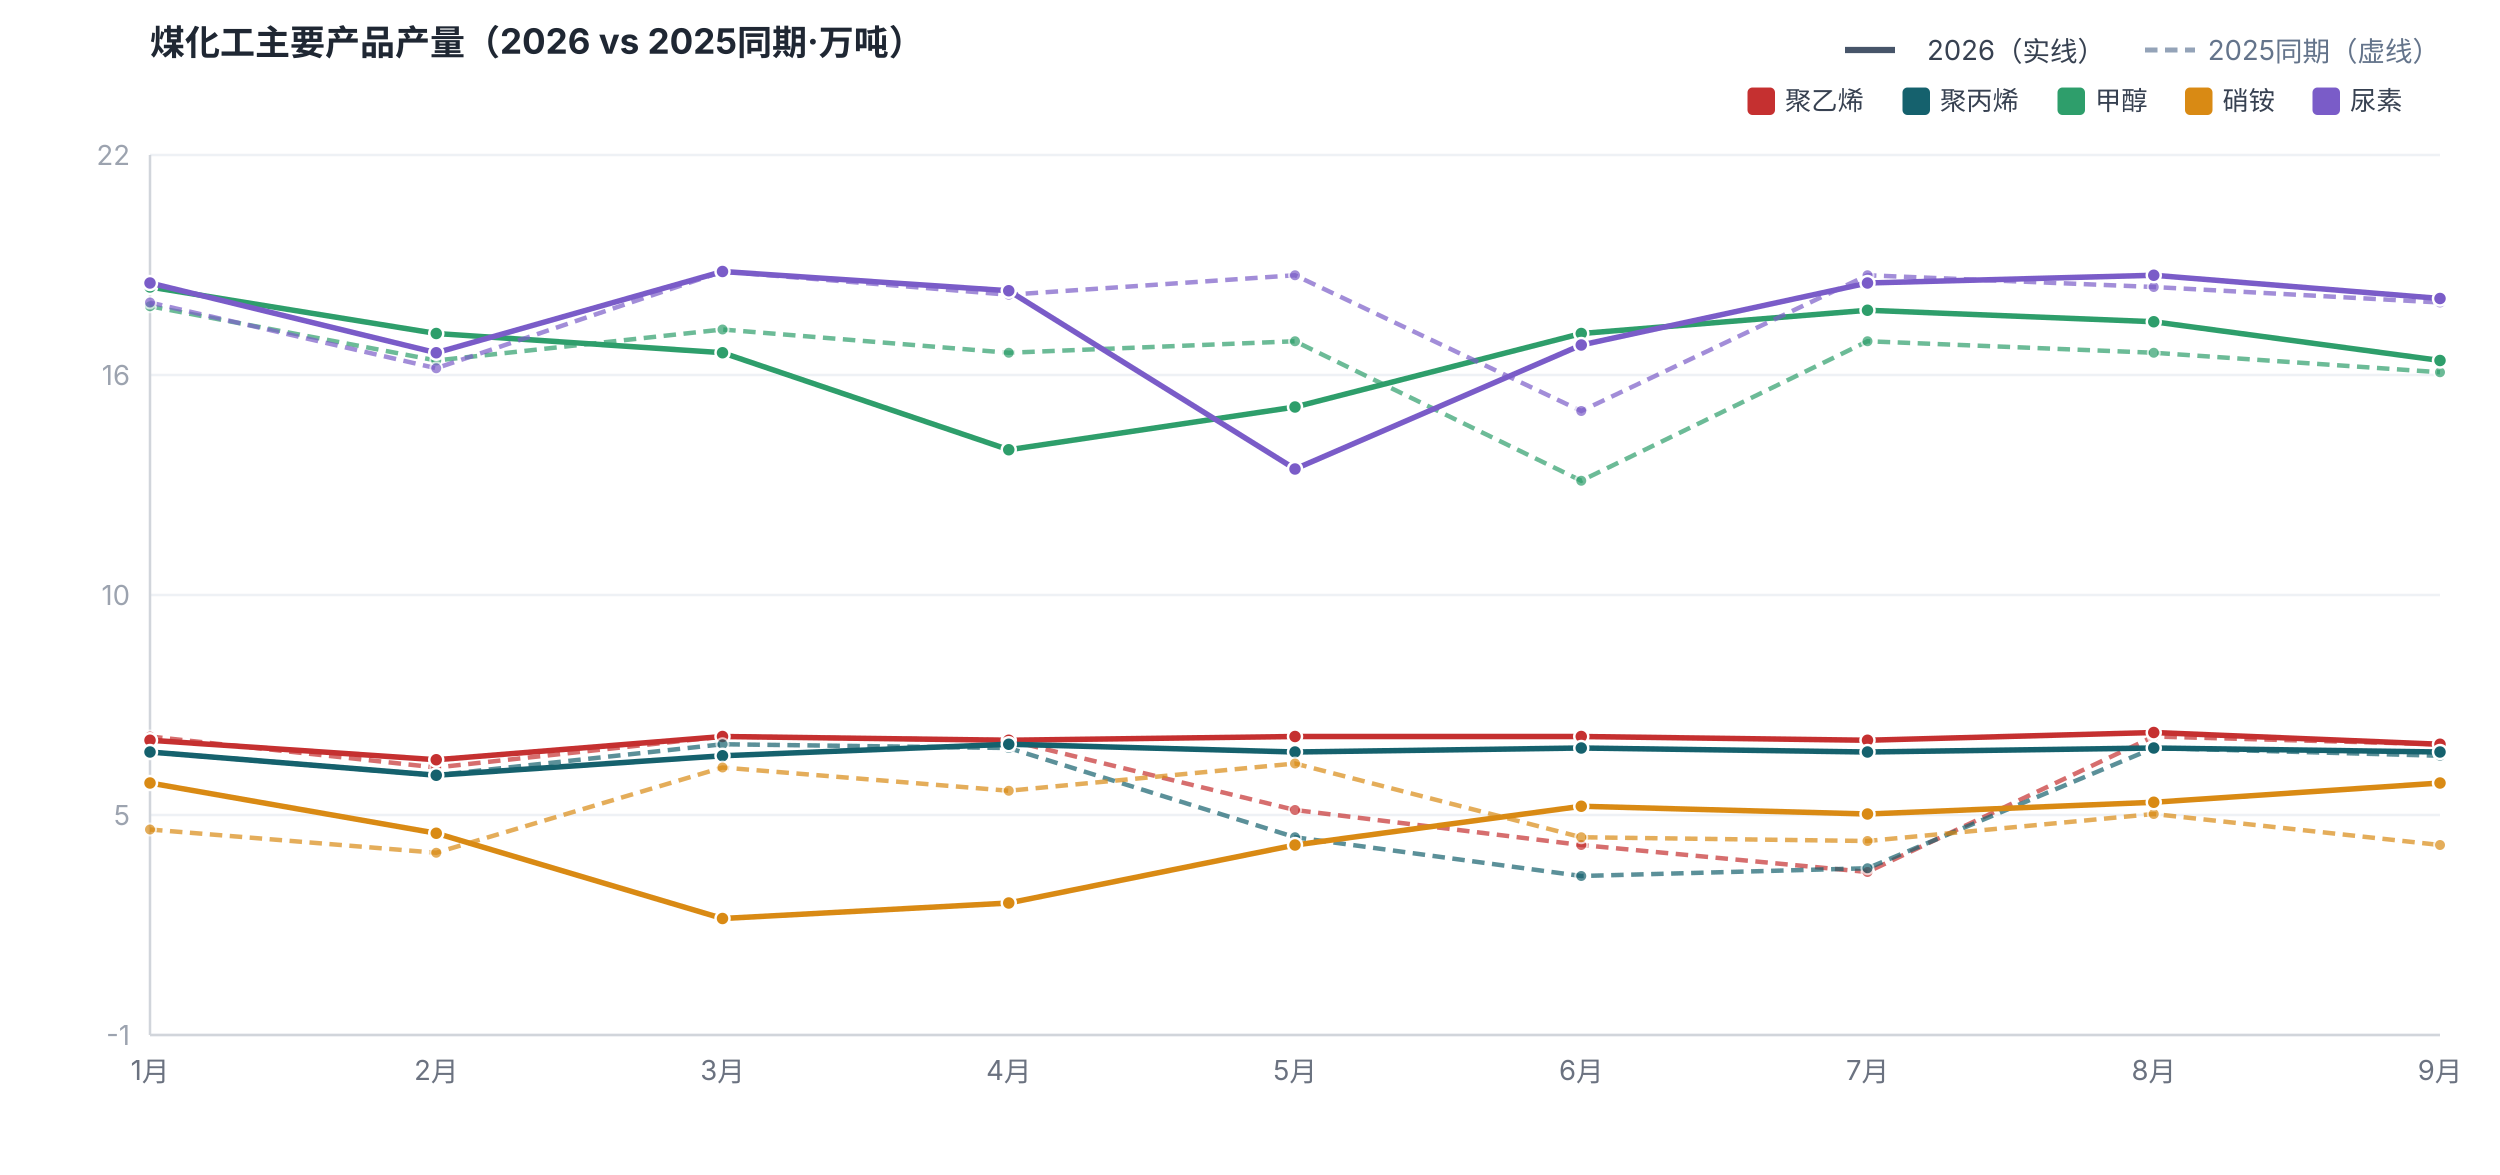
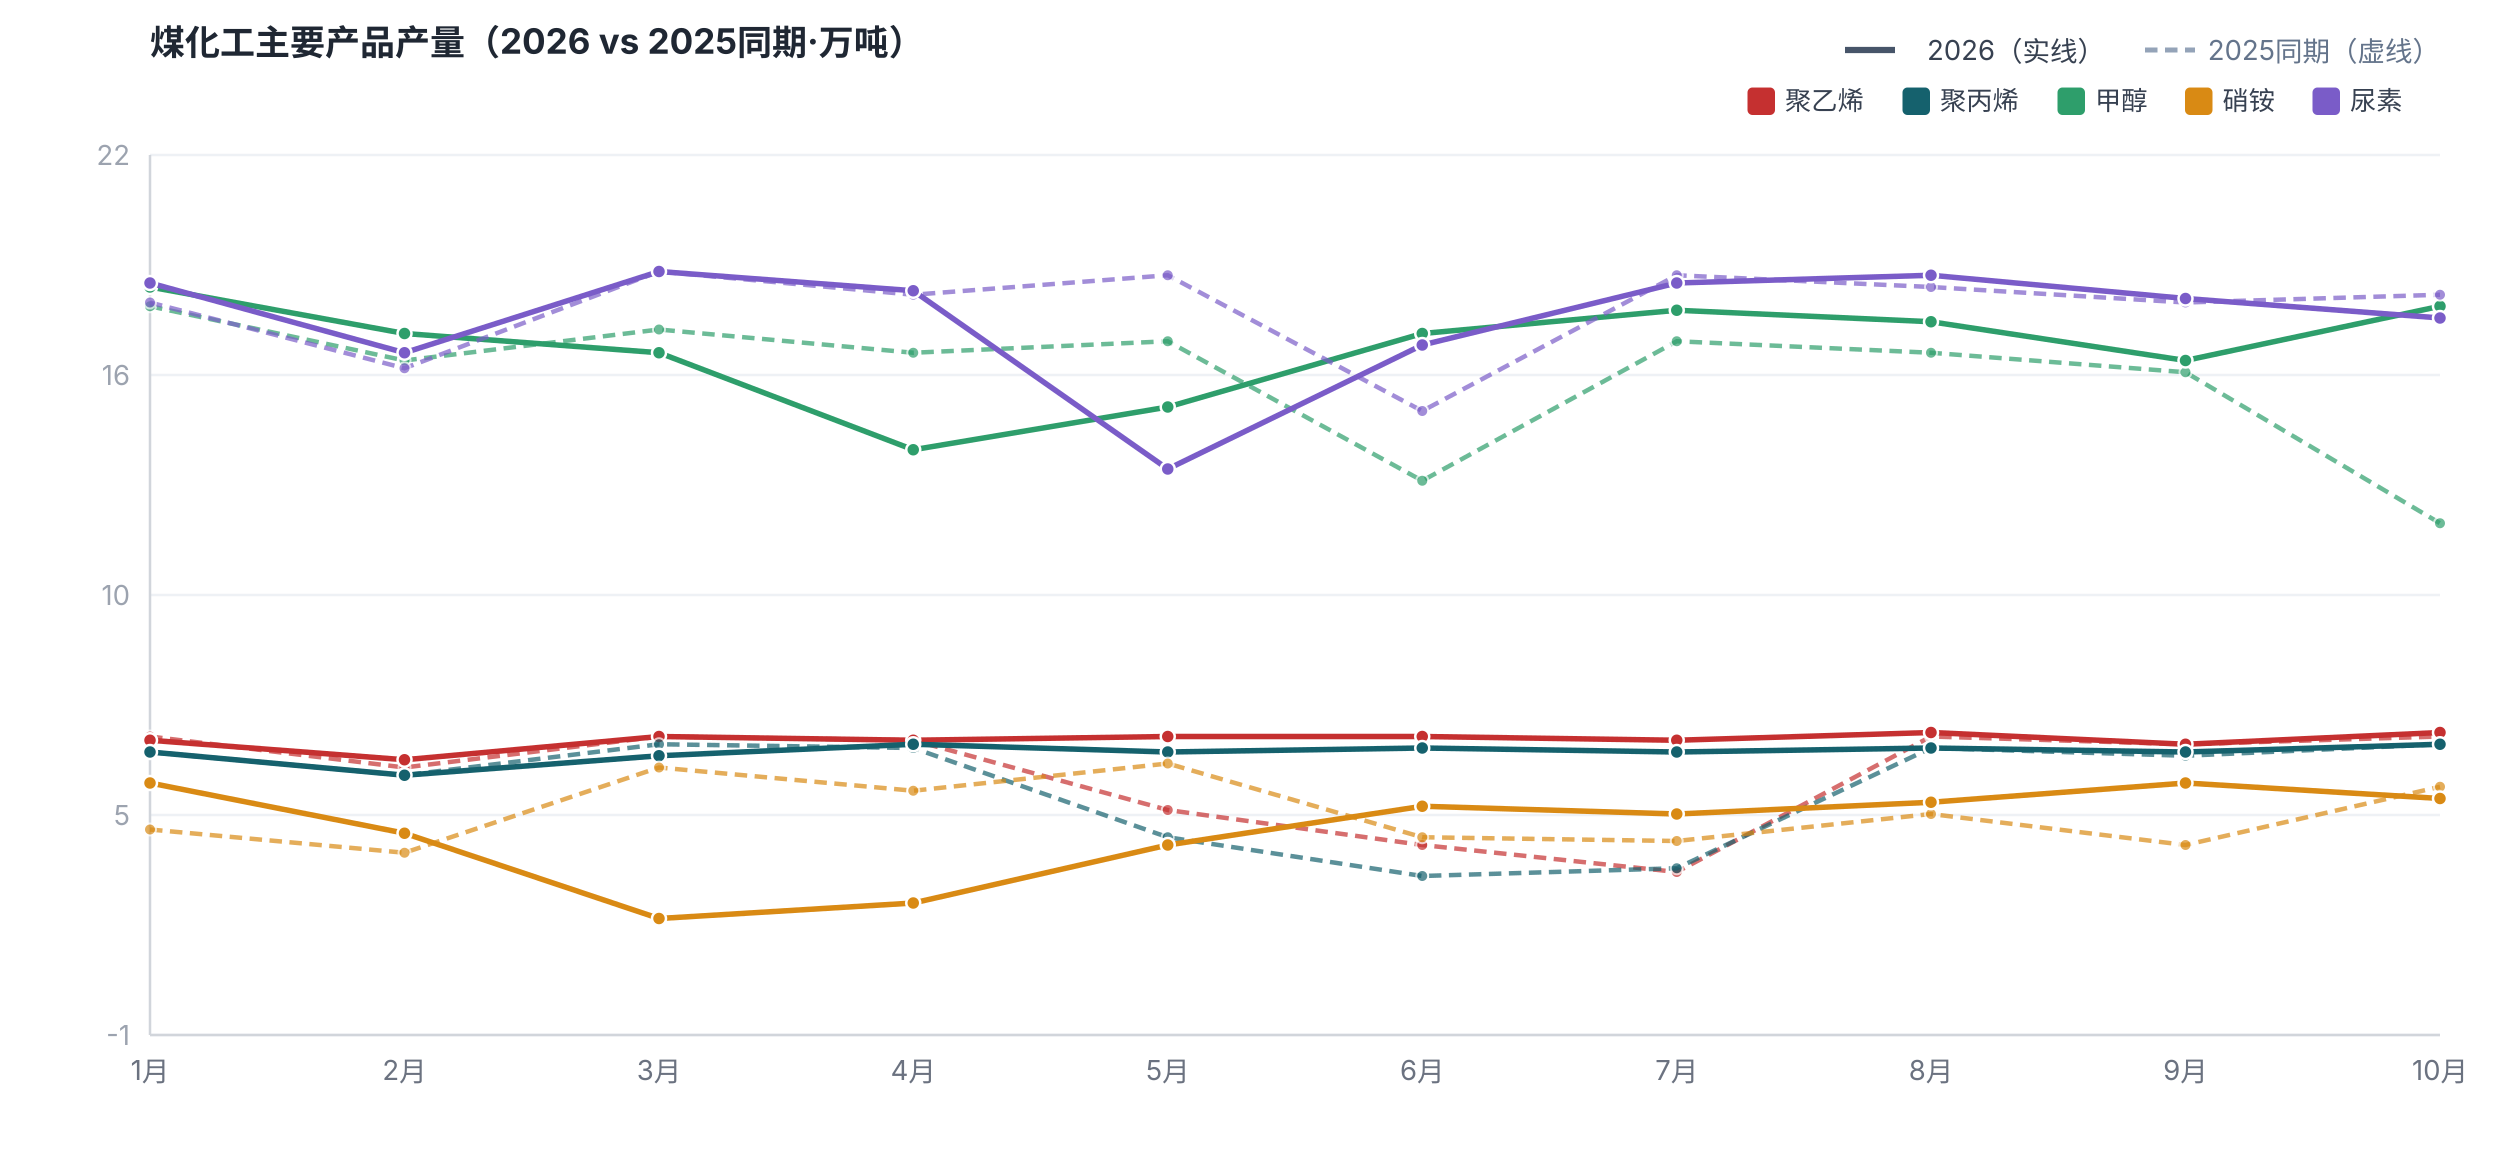
<svg xmlns="http://www.w3.org/2000/svg" viewBox="0 0 1000 470" font-family="-apple-system,Segoe UI,PingFang SC,sans-serif">
  <rect width="1000" height="470" fill="#ffffff" />
  <text x="60" y="22" fill="#1f2733" font-size="14" font-weight="700">煤化工主要产品产量（2026 vs 2025同期·万吨）</text>
  <text x="976" y="24" font-size="11" fill="#64748b" text-anchor="end">2025同期（虚线）</text>
  <line x1="858" y1="20" x2="878" y2="20" stroke="#94a3b8" stroke-width="2" stroke-dasharray="5 3" />
  <text x="842" y="24" font-size="11" fill="#374151" text-anchor="end">2026（实线）</text>
  <line x1="738" y1="20" x2="758" y2="20" stroke="#475569" stroke-width="2.5" />
  <rect x="699" y="35" width="11" height="11" rx="2" fill="#c53030" />
  <text x="714" y="44" font-size="10.5" fill="#374151">聚乙烯</text>
  <rect x="761" y="35" width="11" height="11" rx="2" fill="#15616d" />
  <text x="776" y="44" font-size="10.5" fill="#374151">聚丙烯</text>
  <rect x="823" y="35" width="11" height="11" rx="2" fill="#2e9e6b" />
  <text x="838" y="44" font-size="10.5" fill="#374151">甲醇</text>
  <rect x="874" y="35" width="11" height="11" rx="2" fill="#d98a14" />
  <text x="889" y="44" font-size="10.5" fill="#374151">硝铵</text>
  <rect x="925" y="35" width="11" height="11" rx="2" fill="#7a5cc8" />
  <text x="940" y="44" font-size="10.5" fill="#374151">尿素</text>
  <line x1="60" y1="414.0" x2="976" y2="414.0" stroke="#eef1f5" />
  <text x="52" y="418.0" font-size="11" fill="#9ca3af" text-anchor="end">-1</text>
  <line x1="60" y1="326.0" x2="976" y2="326.0" stroke="#eef1f5" />
  <text x="52" y="330.0" font-size="11" fill="#9ca3af" text-anchor="end">5</text>
  <line x1="60" y1="238.0" x2="976" y2="238.0" stroke="#eef1f5" />
  <text x="52" y="242.0" font-size="11" fill="#9ca3af" text-anchor="end">10</text>
  <line x1="60" y1="150.0" x2="976" y2="150.0" stroke="#eef1f5" />
  <text x="52" y="154.0" font-size="11" fill="#9ca3af" text-anchor="end">16</text>
  <line x1="60" y1="62.0" x2="976" y2="62.0" stroke="#eef1f5" />
  <text x="52" y="66.0" font-size="11" fill="#9ca3af" text-anchor="end">22</text>
  <line x1="60" y1="62" x2="60" y2="414" stroke="#d1d5db" />
  <line x1="60" y1="414" x2="976" y2="414" stroke="#d1d5db" />
-   <path d="M60.0 294.6 L174.5 307.0 L289.0 294.6 L403.5 296.1 L518.0 324.0 L632.5 338.0 L747.0 348.8 L861.5 294.6 L976.0 297.7" fill="none" stroke="#c53030" stroke-width="1.8" stroke-dasharray="5 3" opacity="0.7" />
+   <path d="M60.0 294.6 L161.8 307.0 L263.6 294.6 L365.3 296.1 L467.1 324.0 L568.9 338.0 L670.7 348.8 L772.4 294.6 L874.2 297.7 L976.0 294.6" fill="none" stroke="#c53030" stroke-width="1.8" stroke-dasharray="5 3" opacity="0.7" />
  <circle cx="60.0" cy="294.6" r="2.4" fill="#c53030" opacity="0.7" stroke="#fff" stroke-width="0.8" />
-   <circle cx="174.5" cy="307.0" r="2.4" fill="#c53030" opacity="0.7" stroke="#fff" stroke-width="0.8" />
-   <circle cx="289.0" cy="294.6" r="2.4" fill="#c53030" opacity="0.7" stroke="#fff" stroke-width="0.8" />
-   <circle cx="403.5" cy="296.1" r="2.4" fill="#c53030" opacity="0.7" stroke="#fff" stroke-width="0.8" />
-   <circle cx="518.0" cy="324.0" r="2.4" fill="#c53030" opacity="0.7" stroke="#fff" stroke-width="0.8" />
-   <circle cx="632.5" cy="338.0" r="2.4" fill="#c53030" opacity="0.7" stroke="#fff" stroke-width="0.8" />
-   <circle cx="747.0" cy="348.8" r="2.4" fill="#c53030" opacity="0.7" stroke="#fff" stroke-width="0.8" />
-   <circle cx="861.5" cy="294.6" r="2.4" fill="#c53030" opacity="0.7" stroke="#fff" stroke-width="0.8" />
-   <circle cx="976.0" cy="297.7" r="2.4" fill="#c53030" opacity="0.7" stroke="#fff" stroke-width="0.8" />
-   <path d="M60.0 296.1 L174.5 303.9 L289.0 294.6 L403.5 296.1 L518.0 294.6 L632.5 294.6 L747.0 296.1 L861.5 293.0 L976.0 297.7" fill="none" stroke="#c53030" stroke-width="2.2" />
+   <circle cx="161.8" cy="307.0" r="2.4" fill="#c53030" opacity="0.7" stroke="#fff" stroke-width="0.8" />
+   <circle cx="263.6" cy="294.6" r="2.4" fill="#c53030" opacity="0.7" stroke="#fff" stroke-width="0.8" />
+   <circle cx="365.3" cy="296.1" r="2.4" fill="#c53030" opacity="0.7" stroke="#fff" stroke-width="0.8" />
+   <circle cx="467.1" cy="324.0" r="2.4" fill="#c53030" opacity="0.7" stroke="#fff" stroke-width="0.8" />
+   <circle cx="568.9" cy="338.0" r="2.4" fill="#c53030" opacity="0.7" stroke="#fff" stroke-width="0.8" />
+   <circle cx="670.7" cy="348.8" r="2.4" fill="#c53030" opacity="0.7" stroke="#fff" stroke-width="0.8" />
+   <circle cx="772.4" cy="294.6" r="2.4" fill="#c53030" opacity="0.7" stroke="#fff" stroke-width="0.8" />
+   <circle cx="874.2" cy="297.7" r="2.4" fill="#c53030" opacity="0.7" stroke="#fff" stroke-width="0.8" />
+   <circle cx="976.0" cy="294.6" r="2.4" fill="#c53030" opacity="0.7" stroke="#fff" stroke-width="0.8" />
+   <path d="M60.0 296.1 L161.8 303.9 L263.6 294.6 L365.3 296.1 L467.1 294.6 L568.9 294.6 L670.7 296.1 L772.4 293.0 L874.2 297.7 L976.0 293.0" fill="none" stroke="#c53030" stroke-width="2.2" />
  <circle cx="60.0" cy="296.1" r="2.8" fill="#c53030" stroke="#fff" stroke-width="1" />
-   <circle cx="174.5" cy="303.9" r="2.8" fill="#c53030" stroke="#fff" stroke-width="1" />
-   <circle cx="289.0" cy="294.6" r="2.8" fill="#c53030" stroke="#fff" stroke-width="1" />
-   <circle cx="403.5" cy="296.1" r="2.8" fill="#c53030" stroke="#fff" stroke-width="1" />
-   <circle cx="518.0" cy="294.6" r="2.8" fill="#c53030" stroke="#fff" stroke-width="1" />
-   <circle cx="632.5" cy="294.6" r="2.8" fill="#c53030" stroke="#fff" stroke-width="1" />
-   <circle cx="747.0" cy="296.1" r="2.8" fill="#c53030" stroke="#fff" stroke-width="1" />
-   <circle cx="861.5" cy="293.0" r="2.8" fill="#c53030" stroke="#fff" stroke-width="1" />
-   <circle cx="976.0" cy="297.7" r="2.8" fill="#c53030" stroke="#fff" stroke-width="1" />
-   <path d="M60.0 300.8 L174.5 310.1 L289.0 297.7 L403.5 299.2 L518.0 334.9 L632.5 350.4 L747.0 347.3 L861.5 299.2 L976.0 302.3" fill="none" stroke="#15616d" stroke-width="1.8" stroke-dasharray="5 3" opacity="0.7" />
+   <circle cx="161.8" cy="303.9" r="2.8" fill="#c53030" stroke="#fff" stroke-width="1" />
+   <circle cx="263.6" cy="294.6" r="2.8" fill="#c53030" stroke="#fff" stroke-width="1" />
+   <circle cx="365.3" cy="296.1" r="2.8" fill="#c53030" stroke="#fff" stroke-width="1" />
+   <circle cx="467.1" cy="294.6" r="2.8" fill="#c53030" stroke="#fff" stroke-width="1" />
+   <circle cx="568.9" cy="294.6" r="2.8" fill="#c53030" stroke="#fff" stroke-width="1" />
+   <circle cx="670.7" cy="296.1" r="2.8" fill="#c53030" stroke="#fff" stroke-width="1" />
+   <circle cx="772.4" cy="293.0" r="2.8" fill="#c53030" stroke="#fff" stroke-width="1" />
+   <circle cx="874.2" cy="297.7" r="2.8" fill="#c53030" stroke="#fff" stroke-width="1" />
+   <circle cx="976.0" cy="293.0" r="2.8" fill="#c53030" stroke="#fff" stroke-width="1" />
+   <path d="M60.0 300.8 L161.8 310.1 L263.6 297.7 L365.3 299.2 L467.1 334.9 L568.9 350.4 L670.7 347.3 L772.4 299.2 L874.2 302.3 L976.0 297.7" fill="none" stroke="#15616d" stroke-width="1.8" stroke-dasharray="5 3" opacity="0.7" />
  <circle cx="60.0" cy="300.8" r="2.4" fill="#15616d" opacity="0.7" stroke="#fff" stroke-width="0.8" />
-   <circle cx="174.5" cy="310.1" r="2.4" fill="#15616d" opacity="0.7" stroke="#fff" stroke-width="0.8" />
-   <circle cx="289.0" cy="297.7" r="2.4" fill="#15616d" opacity="0.7" stroke="#fff" stroke-width="0.8" />
-   <circle cx="403.5" cy="299.2" r="2.4" fill="#15616d" opacity="0.7" stroke="#fff" stroke-width="0.8" />
-   <circle cx="518.0" cy="334.9" r="2.4" fill="#15616d" opacity="0.7" stroke="#fff" stroke-width="0.8" />
-   <circle cx="632.5" cy="350.4" r="2.4" fill="#15616d" opacity="0.7" stroke="#fff" stroke-width="0.8" />
-   <circle cx="747.0" cy="347.3" r="2.4" fill="#15616d" opacity="0.7" stroke="#fff" stroke-width="0.8" />
-   <circle cx="861.5" cy="299.2" r="2.4" fill="#15616d" opacity="0.7" stroke="#fff" stroke-width="0.8" />
-   <circle cx="976.0" cy="302.3" r="2.4" fill="#15616d" opacity="0.7" stroke="#fff" stroke-width="0.8" />
-   <path d="M60.0 300.8 L174.5 310.1 L289.0 302.3 L403.5 297.7 L518.0 300.8 L632.5 299.2 L747.0 300.8 L861.5 299.2 L976.0 300.8" fill="none" stroke="#15616d" stroke-width="2.2" />
+   <circle cx="161.8" cy="310.1" r="2.4" fill="#15616d" opacity="0.7" stroke="#fff" stroke-width="0.8" />
+   <circle cx="263.6" cy="297.7" r="2.4" fill="#15616d" opacity="0.7" stroke="#fff" stroke-width="0.8" />
+   <circle cx="365.3" cy="299.2" r="2.4" fill="#15616d" opacity="0.7" stroke="#fff" stroke-width="0.8" />
+   <circle cx="467.1" cy="334.9" r="2.4" fill="#15616d" opacity="0.7" stroke="#fff" stroke-width="0.8" />
+   <circle cx="568.9" cy="350.4" r="2.4" fill="#15616d" opacity="0.7" stroke="#fff" stroke-width="0.8" />
+   <circle cx="670.7" cy="347.3" r="2.4" fill="#15616d" opacity="0.7" stroke="#fff" stroke-width="0.8" />
+   <circle cx="772.4" cy="299.2" r="2.4" fill="#15616d" opacity="0.7" stroke="#fff" stroke-width="0.8" />
+   <circle cx="874.2" cy="302.3" r="2.4" fill="#15616d" opacity="0.7" stroke="#fff" stroke-width="0.8" />
+   <circle cx="976.0" cy="297.7" r="2.4" fill="#15616d" opacity="0.7" stroke="#fff" stroke-width="0.8" />
+   <path d="M60.0 300.8 L161.8 310.1 L263.6 302.3 L365.3 297.7 L467.1 300.8 L568.9 299.2 L670.7 300.8 L772.4 299.2 L874.2 300.8 L976.0 297.7" fill="none" stroke="#15616d" stroke-width="2.2" />
  <circle cx="60.0" cy="300.8" r="2.8" fill="#15616d" stroke="#fff" stroke-width="1" />
-   <circle cx="174.5" cy="310.1" r="2.8" fill="#15616d" stroke="#fff" stroke-width="1" />
-   <circle cx="289.0" cy="302.3" r="2.8" fill="#15616d" stroke="#fff" stroke-width="1" />
-   <circle cx="403.5" cy="297.7" r="2.8" fill="#15616d" stroke="#fff" stroke-width="1" />
-   <circle cx="518.0" cy="300.8" r="2.8" fill="#15616d" stroke="#fff" stroke-width="1" />
-   <circle cx="632.5" cy="299.2" r="2.8" fill="#15616d" stroke="#fff" stroke-width="1" />
-   <circle cx="747.0" cy="300.8" r="2.8" fill="#15616d" stroke="#fff" stroke-width="1" />
-   <circle cx="861.5" cy="299.2" r="2.8" fill="#15616d" stroke="#fff" stroke-width="1" />
-   <circle cx="976.0" cy="300.8" r="2.8" fill="#15616d" stroke="#fff" stroke-width="1" />
-   <path d="M60.0 122.5 L174.5 144.2 L289.0 131.8 L403.5 141.1 L518.0 136.5 L632.5 192.3 L747.0 136.5 L861.5 141.1 L976.0 148.9" fill="none" stroke="#2e9e6b" stroke-width="1.8" stroke-dasharray="5 3" opacity="0.7" />
+   <circle cx="161.8" cy="310.1" r="2.8" fill="#15616d" stroke="#fff" stroke-width="1" />
+   <circle cx="263.6" cy="302.3" r="2.8" fill="#15616d" stroke="#fff" stroke-width="1" />
+   <circle cx="365.3" cy="297.7" r="2.8" fill="#15616d" stroke="#fff" stroke-width="1" />
+   <circle cx="467.1" cy="300.8" r="2.8" fill="#15616d" stroke="#fff" stroke-width="1" />
+   <circle cx="568.9" cy="299.2" r="2.8" fill="#15616d" stroke="#fff" stroke-width="1" />
+   <circle cx="670.7" cy="300.8" r="2.8" fill="#15616d" stroke="#fff" stroke-width="1" />
+   <circle cx="772.4" cy="299.2" r="2.8" fill="#15616d" stroke="#fff" stroke-width="1" />
+   <circle cx="874.2" cy="300.8" r="2.8" fill="#15616d" stroke="#fff" stroke-width="1" />
+   <circle cx="976.0" cy="297.7" r="2.8" fill="#15616d" stroke="#fff" stroke-width="1" />
+   <path d="M60.0 122.5 L161.8 144.2 L263.6 131.8 L365.3 141.1 L467.1 136.5 L568.9 192.3 L670.7 136.5 L772.4 141.1 L874.2 148.9 L976.0 209.3" fill="none" stroke="#2e9e6b" stroke-width="1.8" stroke-dasharray="5 3" opacity="0.7" />
  <circle cx="60.0" cy="122.5" r="2.4" fill="#2e9e6b" opacity="0.7" stroke="#fff" stroke-width="0.8" />
-   <circle cx="174.5" cy="144.2" r="2.4" fill="#2e9e6b" opacity="0.7" stroke="#fff" stroke-width="0.8" />
-   <circle cx="289.0" cy="131.8" r="2.4" fill="#2e9e6b" opacity="0.7" stroke="#fff" stroke-width="0.8" />
-   <circle cx="403.5" cy="141.1" r="2.4" fill="#2e9e6b" opacity="0.7" stroke="#fff" stroke-width="0.8" />
-   <circle cx="518.0" cy="136.5" r="2.4" fill="#2e9e6b" opacity="0.7" stroke="#fff" stroke-width="0.8" />
-   <circle cx="632.5" cy="192.3" r="2.4" fill="#2e9e6b" opacity="0.7" stroke="#fff" stroke-width="0.8" />
-   <circle cx="747.0" cy="136.5" r="2.4" fill="#2e9e6b" opacity="0.7" stroke="#fff" stroke-width="0.8" />
-   <circle cx="861.5" cy="141.1" r="2.4" fill="#2e9e6b" opacity="0.7" stroke="#fff" stroke-width="0.8" />
-   <circle cx="976.0" cy="148.9" r="2.4" fill="#2e9e6b" opacity="0.7" stroke="#fff" stroke-width="0.8" />
-   <path d="M60.0 114.8 L174.5 133.4 L289.0 141.1 L403.5 179.9 L518.0 162.8 L632.5 133.4 L747.0 124.1 L861.5 128.7 L976.0 144.2" fill="none" stroke="#2e9e6b" stroke-width="2.2" />
+   <circle cx="161.8" cy="144.2" r="2.4" fill="#2e9e6b" opacity="0.7" stroke="#fff" stroke-width="0.8" />
+   <circle cx="263.6" cy="131.8" r="2.4" fill="#2e9e6b" opacity="0.7" stroke="#fff" stroke-width="0.8" />
+   <circle cx="365.3" cy="141.1" r="2.4" fill="#2e9e6b" opacity="0.7" stroke="#fff" stroke-width="0.8" />
+   <circle cx="467.1" cy="136.5" r="2.4" fill="#2e9e6b" opacity="0.7" stroke="#fff" stroke-width="0.8" />
+   <circle cx="568.9" cy="192.3" r="2.4" fill="#2e9e6b" opacity="0.7" stroke="#fff" stroke-width="0.8" />
+   <circle cx="670.7" cy="136.5" r="2.4" fill="#2e9e6b" opacity="0.7" stroke="#fff" stroke-width="0.8" />
+   <circle cx="772.4" cy="141.1" r="2.4" fill="#2e9e6b" opacity="0.7" stroke="#fff" stroke-width="0.8" />
+   <circle cx="874.2" cy="148.9" r="2.4" fill="#2e9e6b" opacity="0.7" stroke="#fff" stroke-width="0.8" />
+   <circle cx="976.0" cy="209.3" r="2.4" fill="#2e9e6b" opacity="0.7" stroke="#fff" stroke-width="0.8" />
+   <path d="M60.0 114.8 L161.8 133.4 L263.6 141.1 L365.3 179.9 L467.1 162.8 L568.9 133.4 L670.7 124.1 L772.4 128.7 L874.2 144.2 L976.0 122.5" fill="none" stroke="#2e9e6b" stroke-width="2.2" />
  <circle cx="60.0" cy="114.8" r="2.8" fill="#2e9e6b" stroke="#fff" stroke-width="1" />
-   <circle cx="174.5" cy="133.4" r="2.8" fill="#2e9e6b" stroke="#fff" stroke-width="1" />
-   <circle cx="289.0" cy="141.1" r="2.8" fill="#2e9e6b" stroke="#fff" stroke-width="1" />
-   <circle cx="403.5" cy="179.9" r="2.8" fill="#2e9e6b" stroke="#fff" stroke-width="1" />
-   <circle cx="518.0" cy="162.8" r="2.8" fill="#2e9e6b" stroke="#fff" stroke-width="1" />
-   <circle cx="632.5" cy="133.4" r="2.8" fill="#2e9e6b" stroke="#fff" stroke-width="1" />
-   <circle cx="747.0" cy="124.1" r="2.8" fill="#2e9e6b" stroke="#fff" stroke-width="1" />
-   <circle cx="861.5" cy="128.7" r="2.8" fill="#2e9e6b" stroke="#fff" stroke-width="1" />
-   <circle cx="976.0" cy="144.2" r="2.8" fill="#2e9e6b" stroke="#fff" stroke-width="1" />
-   <path d="M60.0 331.8 L174.5 341.1 L289.0 307.0 L403.5 316.3 L518.0 305.4 L632.5 334.9 L747.0 336.4 L861.5 325.6 L976.0 338.0" fill="none" stroke="#d98a14" stroke-width="1.8" stroke-dasharray="5 3" opacity="0.7" />
+   <circle cx="161.8" cy="133.4" r="2.8" fill="#2e9e6b" stroke="#fff" stroke-width="1" />
+   <circle cx="263.6" cy="141.1" r="2.8" fill="#2e9e6b" stroke="#fff" stroke-width="1" />
+   <circle cx="365.3" cy="179.9" r="2.8" fill="#2e9e6b" stroke="#fff" stroke-width="1" />
+   <circle cx="467.1" cy="162.8" r="2.8" fill="#2e9e6b" stroke="#fff" stroke-width="1" />
+   <circle cx="568.9" cy="133.4" r="2.8" fill="#2e9e6b" stroke="#fff" stroke-width="1" />
+   <circle cx="670.7" cy="124.1" r="2.8" fill="#2e9e6b" stroke="#fff" stroke-width="1" />
+   <circle cx="772.4" cy="128.7" r="2.8" fill="#2e9e6b" stroke="#fff" stroke-width="1" />
+   <circle cx="874.2" cy="144.2" r="2.8" fill="#2e9e6b" stroke="#fff" stroke-width="1" />
+   <circle cx="976.0" cy="122.5" r="2.8" fill="#2e9e6b" stroke="#fff" stroke-width="1" />
+   <path d="M60.0 331.8 L161.8 341.1 L263.6 307.0 L365.3 316.3 L467.1 305.4 L568.9 334.9 L670.7 336.4 L772.4 325.6 L874.2 338.0 L976.0 314.7" fill="none" stroke="#d98a14" stroke-width="1.8" stroke-dasharray="5 3" opacity="0.7" />
  <circle cx="60.0" cy="331.8" r="2.4" fill="#d98a14" opacity="0.7" stroke="#fff" stroke-width="0.8" />
-   <circle cx="174.5" cy="341.1" r="2.4" fill="#d98a14" opacity="0.7" stroke="#fff" stroke-width="0.8" />
-   <circle cx="289.0" cy="307.0" r="2.4" fill="#d98a14" opacity="0.7" stroke="#fff" stroke-width="0.8" />
-   <circle cx="403.5" cy="316.3" r="2.4" fill="#d98a14" opacity="0.7" stroke="#fff" stroke-width="0.8" />
-   <circle cx="518.0" cy="305.4" r="2.4" fill="#d98a14" opacity="0.7" stroke="#fff" stroke-width="0.8" />
-   <circle cx="632.5" cy="334.9" r="2.4" fill="#d98a14" opacity="0.7" stroke="#fff" stroke-width="0.8" />
-   <circle cx="747.0" cy="336.4" r="2.4" fill="#d98a14" opacity="0.7" stroke="#fff" stroke-width="0.8" />
-   <circle cx="861.5" cy="325.6" r="2.4" fill="#d98a14" opacity="0.7" stroke="#fff" stroke-width="0.8" />
-   <circle cx="976.0" cy="338.0" r="2.4" fill="#d98a14" opacity="0.7" stroke="#fff" stroke-width="0.8" />
-   <path d="M60.0 313.2 L174.5 333.3 L289.0 367.4 L403.5 361.2 L518.0 338.0 L632.5 322.5 L747.0 325.6 L861.5 320.9 L976.0 313.2" fill="none" stroke="#d98a14" stroke-width="2.2" />
+   <circle cx="161.8" cy="341.1" r="2.4" fill="#d98a14" opacity="0.7" stroke="#fff" stroke-width="0.8" />
+   <circle cx="263.6" cy="307.0" r="2.4" fill="#d98a14" opacity="0.7" stroke="#fff" stroke-width="0.8" />
+   <circle cx="365.3" cy="316.3" r="2.4" fill="#d98a14" opacity="0.7" stroke="#fff" stroke-width="0.8" />
+   <circle cx="467.1" cy="305.4" r="2.4" fill="#d98a14" opacity="0.7" stroke="#fff" stroke-width="0.8" />
+   <circle cx="568.9" cy="334.9" r="2.4" fill="#d98a14" opacity="0.7" stroke="#fff" stroke-width="0.8" />
+   <circle cx="670.7" cy="336.4" r="2.4" fill="#d98a14" opacity="0.7" stroke="#fff" stroke-width="0.8" />
+   <circle cx="772.4" cy="325.6" r="2.4" fill="#d98a14" opacity="0.7" stroke="#fff" stroke-width="0.8" />
+   <circle cx="874.2" cy="338.0" r="2.4" fill="#d98a14" opacity="0.7" stroke="#fff" stroke-width="0.8" />
+   <circle cx="976.0" cy="314.7" r="2.4" fill="#d98a14" opacity="0.7" stroke="#fff" stroke-width="0.8" />
+   <path d="M60.0 313.2 L161.8 333.3 L263.6 367.4 L365.3 361.2 L467.1 338.0 L568.9 322.5 L670.7 325.6 L772.4 320.9 L874.2 313.2 L976.0 319.4" fill="none" stroke="#d98a14" stroke-width="2.2" />
  <circle cx="60.0" cy="313.2" r="2.8" fill="#d98a14" stroke="#fff" stroke-width="1" />
-   <circle cx="174.5" cy="333.3" r="2.8" fill="#d98a14" stroke="#fff" stroke-width="1" />
-   <circle cx="289.0" cy="367.4" r="2.8" fill="#d98a14" stroke="#fff" stroke-width="1" />
-   <circle cx="403.5" cy="361.2" r="2.8" fill="#d98a14" stroke="#fff" stroke-width="1" />
-   <circle cx="518.0" cy="338.0" r="2.8" fill="#d98a14" stroke="#fff" stroke-width="1" />
-   <circle cx="632.5" cy="322.5" r="2.8" fill="#d98a14" stroke="#fff" stroke-width="1" />
-   <circle cx="747.0" cy="325.6" r="2.8" fill="#d98a14" stroke="#fff" stroke-width="1" />
-   <circle cx="861.5" cy="320.9" r="2.8" fill="#d98a14" stroke="#fff" stroke-width="1" />
-   <circle cx="976.0" cy="313.2" r="2.8" fill="#d98a14" stroke="#fff" stroke-width="1" />
-   <path d="M60.0 121.0 L174.5 147.3 L289.0 108.6 L403.5 117.9 L518.0 110.1 L632.5 164.4 L747.0 110.1 L861.5 114.8 L976.0 121.0" fill="none" stroke="#7a5cc8" stroke-width="1.8" stroke-dasharray="5 3" opacity="0.7" />
+   <circle cx="161.8" cy="333.3" r="2.8" fill="#d98a14" stroke="#fff" stroke-width="1" />
+   <circle cx="263.6" cy="367.4" r="2.8" fill="#d98a14" stroke="#fff" stroke-width="1" />
+   <circle cx="365.3" cy="361.2" r="2.8" fill="#d98a14" stroke="#fff" stroke-width="1" />
+   <circle cx="467.1" cy="338.0" r="2.8" fill="#d98a14" stroke="#fff" stroke-width="1" />
+   <circle cx="568.9" cy="322.5" r="2.8" fill="#d98a14" stroke="#fff" stroke-width="1" />
+   <circle cx="670.7" cy="325.6" r="2.8" fill="#d98a14" stroke="#fff" stroke-width="1" />
+   <circle cx="772.4" cy="320.9" r="2.8" fill="#d98a14" stroke="#fff" stroke-width="1" />
+   <circle cx="874.2" cy="313.2" r="2.8" fill="#d98a14" stroke="#fff" stroke-width="1" />
+   <circle cx="976.0" cy="319.4" r="2.8" fill="#d98a14" stroke="#fff" stroke-width="1" />
+   <path d="M60.0 121.0 L161.8 147.3 L263.6 108.6 L365.3 117.9 L467.1 110.1 L568.9 164.4 L670.7 110.1 L772.4 114.8 L874.2 121.0 L976.0 117.9" fill="none" stroke="#7a5cc8" stroke-width="1.8" stroke-dasharray="5 3" opacity="0.7" />
  <circle cx="60.0" cy="121.0" r="2.4" fill="#7a5cc8" opacity="0.7" stroke="#fff" stroke-width="0.8" />
-   <circle cx="174.5" cy="147.3" r="2.4" fill="#7a5cc8" opacity="0.7" stroke="#fff" stroke-width="0.8" />
-   <circle cx="289.0" cy="108.6" r="2.4" fill="#7a5cc8" opacity="0.7" stroke="#fff" stroke-width="0.8" />
-   <circle cx="403.5" cy="117.9" r="2.4" fill="#7a5cc8" opacity="0.7" stroke="#fff" stroke-width="0.8" />
-   <circle cx="518.0" cy="110.1" r="2.4" fill="#7a5cc8" opacity="0.7" stroke="#fff" stroke-width="0.8" />
-   <circle cx="632.5" cy="164.4" r="2.4" fill="#7a5cc8" opacity="0.7" stroke="#fff" stroke-width="0.8" />
-   <circle cx="747.0" cy="110.1" r="2.4" fill="#7a5cc8" opacity="0.7" stroke="#fff" stroke-width="0.8" />
-   <circle cx="861.5" cy="114.8" r="2.4" fill="#7a5cc8" opacity="0.7" stroke="#fff" stroke-width="0.8" />
-   <circle cx="976.0" cy="121.0" r="2.4" fill="#7a5cc8" opacity="0.7" stroke="#fff" stroke-width="0.8" />
-   <path d="M60.0 113.2 L174.5 141.1 L289.0 108.6 L403.5 116.3 L518.0 187.6 L632.5 138.0 L747.0 113.2 L861.5 110.1 L976.0 119.4" fill="none" stroke="#7a5cc8" stroke-width="2.2" />
+   <circle cx="161.8" cy="147.3" r="2.4" fill="#7a5cc8" opacity="0.7" stroke="#fff" stroke-width="0.8" />
+   <circle cx="263.6" cy="108.6" r="2.4" fill="#7a5cc8" opacity="0.7" stroke="#fff" stroke-width="0.8" />
+   <circle cx="365.3" cy="117.9" r="2.4" fill="#7a5cc8" opacity="0.7" stroke="#fff" stroke-width="0.8" />
+   <circle cx="467.1" cy="110.1" r="2.4" fill="#7a5cc8" opacity="0.7" stroke="#fff" stroke-width="0.8" />
+   <circle cx="568.9" cy="164.4" r="2.4" fill="#7a5cc8" opacity="0.7" stroke="#fff" stroke-width="0.8" />
+   <circle cx="670.7" cy="110.1" r="2.4" fill="#7a5cc8" opacity="0.7" stroke="#fff" stroke-width="0.8" />
+   <circle cx="772.4" cy="114.8" r="2.4" fill="#7a5cc8" opacity="0.7" stroke="#fff" stroke-width="0.8" />
+   <circle cx="874.2" cy="121.0" r="2.4" fill="#7a5cc8" opacity="0.7" stroke="#fff" stroke-width="0.8" />
+   <circle cx="976.0" cy="117.9" r="2.4" fill="#7a5cc8" opacity="0.7" stroke="#fff" stroke-width="0.8" />
+   <path d="M60.0 113.2 L161.8 141.1 L263.6 108.6 L365.3 116.3 L467.1 187.6 L568.9 138.0 L670.7 113.2 L772.4 110.1 L874.2 119.4 L976.0 127.2" fill="none" stroke="#7a5cc8" stroke-width="2.2" />
  <circle cx="60.0" cy="113.2" r="2.8" fill="#7a5cc8" stroke="#fff" stroke-width="1" />
-   <circle cx="174.5" cy="141.1" r="2.8" fill="#7a5cc8" stroke="#fff" stroke-width="1" />
-   <circle cx="289.0" cy="108.6" r="2.8" fill="#7a5cc8" stroke="#fff" stroke-width="1" />
-   <circle cx="403.5" cy="116.3" r="2.8" fill="#7a5cc8" stroke="#fff" stroke-width="1" />
-   <circle cx="518.0" cy="187.6" r="2.8" fill="#7a5cc8" stroke="#fff" stroke-width="1" />
-   <circle cx="632.5" cy="138.0" r="2.8" fill="#7a5cc8" stroke="#fff" stroke-width="1" />
-   <circle cx="747.0" cy="113.2" r="2.8" fill="#7a5cc8" stroke="#fff" stroke-width="1" />
-   <circle cx="861.5" cy="110.1" r="2.8" fill="#7a5cc8" stroke="#fff" stroke-width="1" />
-   <circle cx="976.0" cy="119.4" r="2.8" fill="#7a5cc8" stroke="#fff" stroke-width="1" />
+   <circle cx="161.8" cy="141.1" r="2.8" fill="#7a5cc8" stroke="#fff" stroke-width="1" />
+   <circle cx="263.6" cy="108.6" r="2.8" fill="#7a5cc8" stroke="#fff" stroke-width="1" />
+   <circle cx="365.3" cy="116.3" r="2.8" fill="#7a5cc8" stroke="#fff" stroke-width="1" />
+   <circle cx="467.1" cy="187.6" r="2.8" fill="#7a5cc8" stroke="#fff" stroke-width="1" />
+   <circle cx="568.9" cy="138.0" r="2.8" fill="#7a5cc8" stroke="#fff" stroke-width="1" />
+   <circle cx="670.7" cy="113.2" r="2.8" fill="#7a5cc8" stroke="#fff" stroke-width="1" />
+   <circle cx="772.4" cy="110.1" r="2.8" fill="#7a5cc8" stroke="#fff" stroke-width="1" />
+   <circle cx="874.2" cy="119.4" r="2.8" fill="#7a5cc8" stroke="#fff" stroke-width="1" />
+   <circle cx="976.0" cy="127.2" r="2.8" fill="#7a5cc8" stroke="#fff" stroke-width="1" />
  <text x="60.0" y="432.0" font-size="11" fill="#6b7280" text-anchor="middle">1月</text>
-   <text x="174.5" y="432.0" font-size="11" fill="#6b7280" text-anchor="middle">2月</text>
-   <text x="289.0" y="432.0" font-size="11" fill="#6b7280" text-anchor="middle">3月</text>
-   <text x="403.5" y="432.0" font-size="11" fill="#6b7280" text-anchor="middle">4月</text>
-   <text x="518.0" y="432.0" font-size="11" fill="#6b7280" text-anchor="middle">5月</text>
-   <text x="632.5" y="432.0" font-size="11" fill="#6b7280" text-anchor="middle">6月</text>
-   <text x="747.0" y="432.0" font-size="11" fill="#6b7280" text-anchor="middle">7月</text>
-   <text x="861.5" y="432.0" font-size="11" fill="#6b7280" text-anchor="middle">8月</text>
-   <text x="976.0" y="432.0" font-size="11" fill="#6b7280" text-anchor="middle">9月</text>
+   <text x="161.8" y="432.0" font-size="11" fill="#6b7280" text-anchor="middle">2月</text>
+   <text x="263.6" y="432.0" font-size="11" fill="#6b7280" text-anchor="middle">3月</text>
+   <text x="365.3" y="432.0" font-size="11" fill="#6b7280" text-anchor="middle">4月</text>
+   <text x="467.1" y="432.0" font-size="11" fill="#6b7280" text-anchor="middle">5月</text>
+   <text x="568.9" y="432.0" font-size="11" fill="#6b7280" text-anchor="middle">6月</text>
+   <text x="670.7" y="432.0" font-size="11" fill="#6b7280" text-anchor="middle">7月</text>
+   <text x="772.4" y="432.0" font-size="11" fill="#6b7280" text-anchor="middle">8月</text>
+   <text x="874.2" y="432.0" font-size="11" fill="#6b7280" text-anchor="middle">9月</text>
+   <text x="976.0" y="432.0" font-size="11" fill="#6b7280" text-anchor="middle">10月</text>
</svg>
